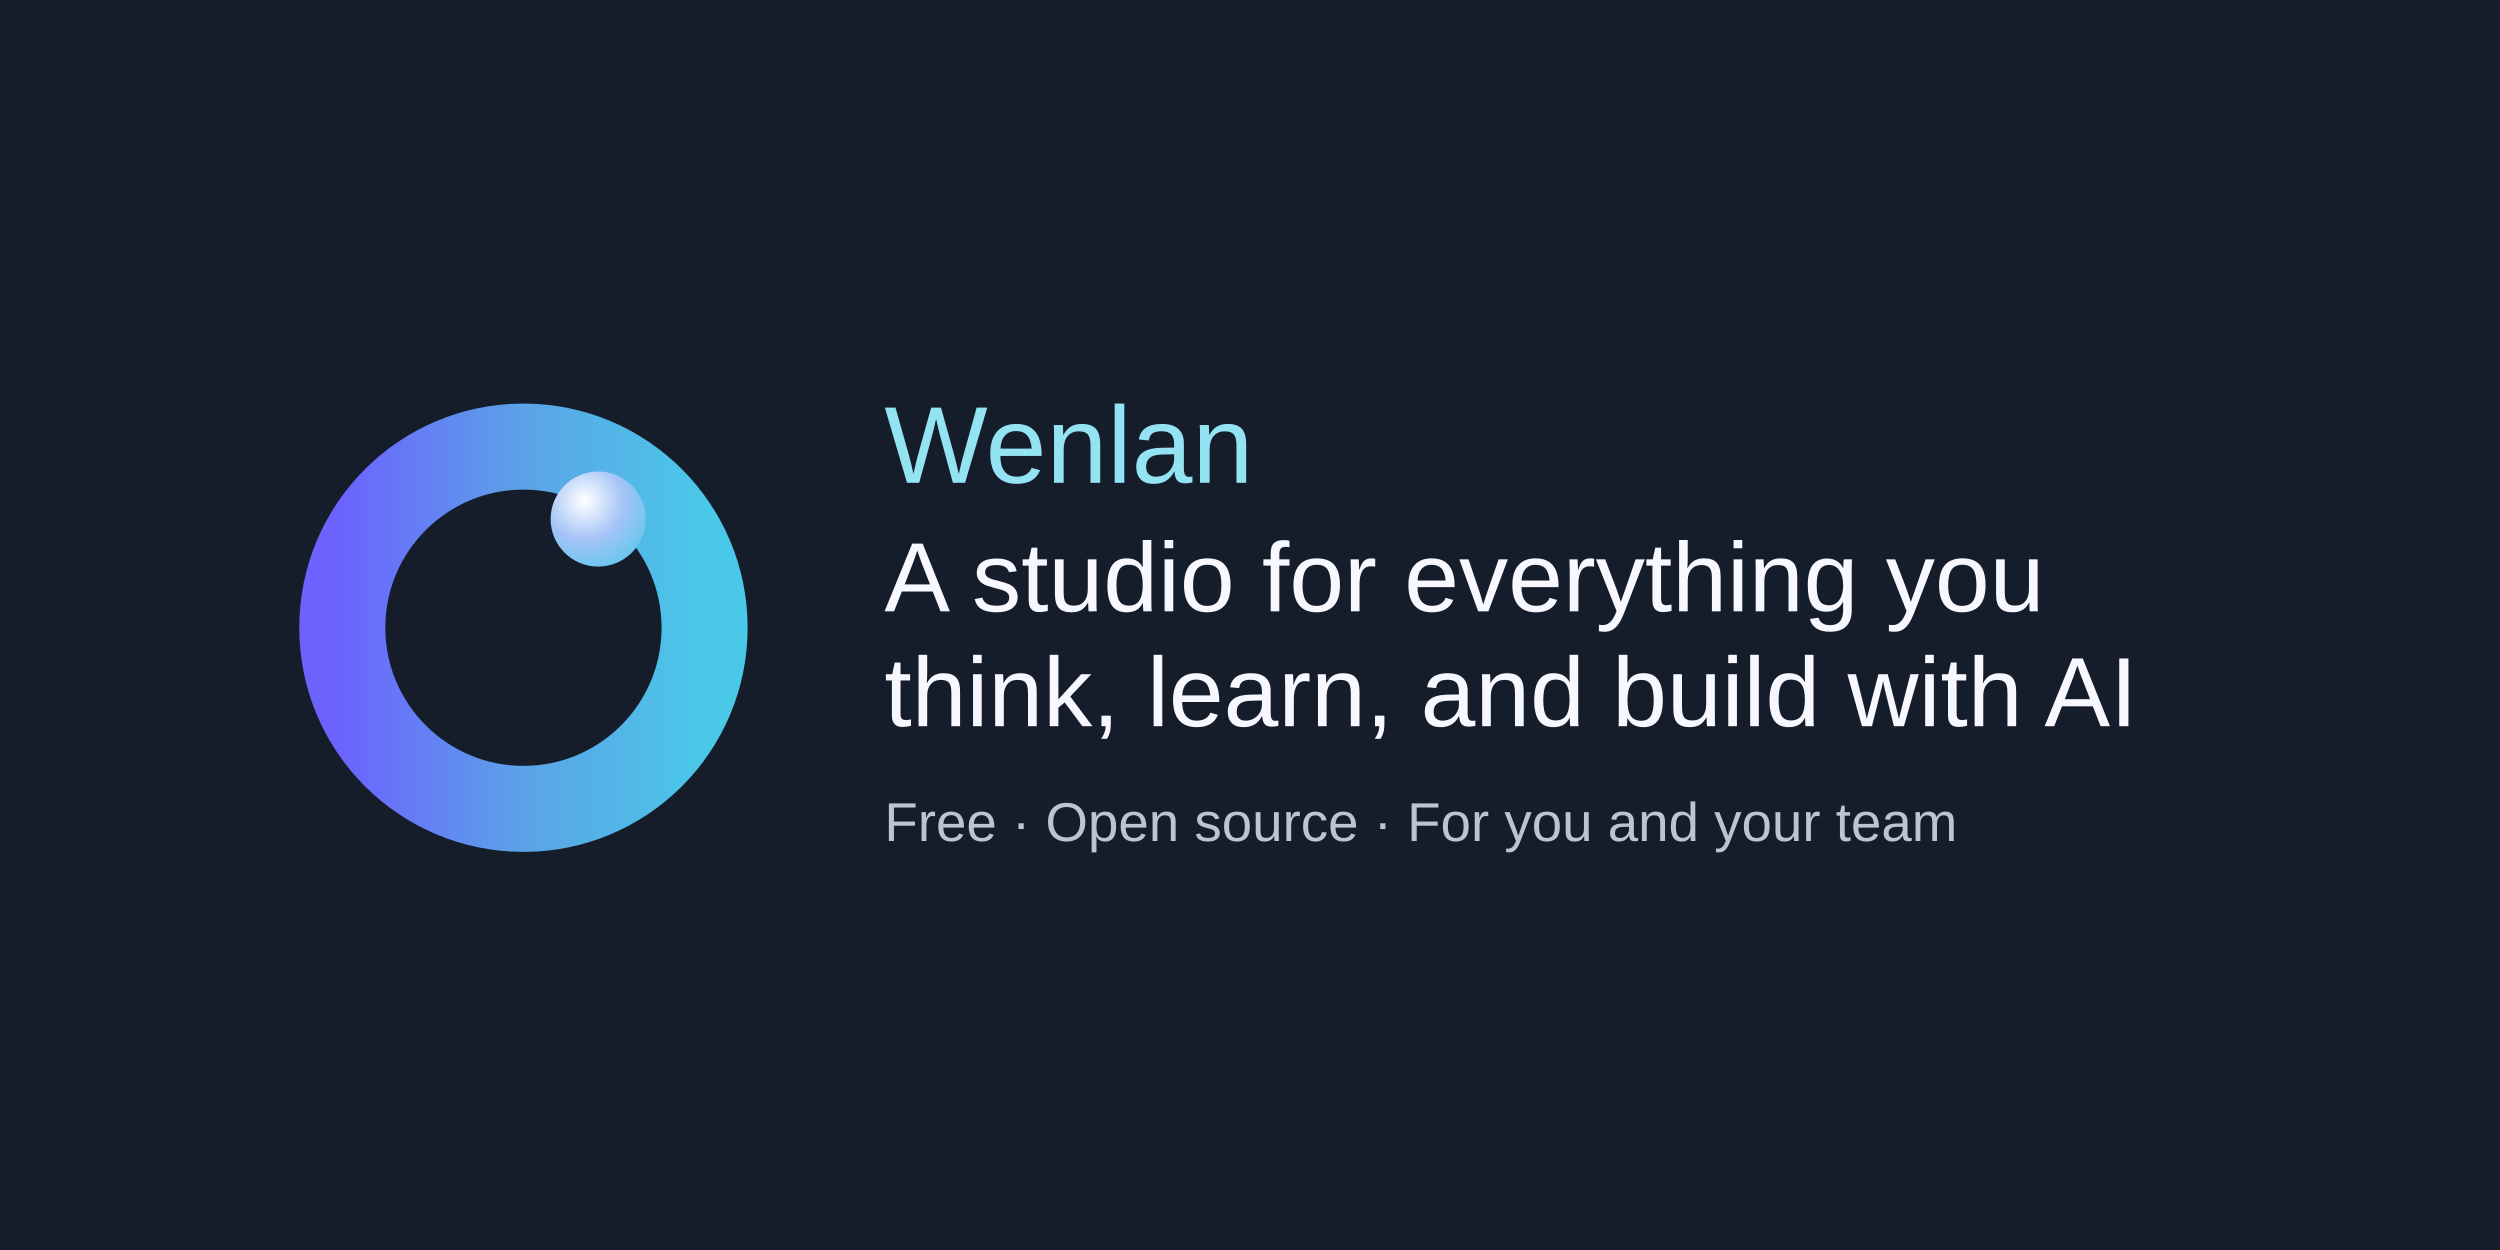
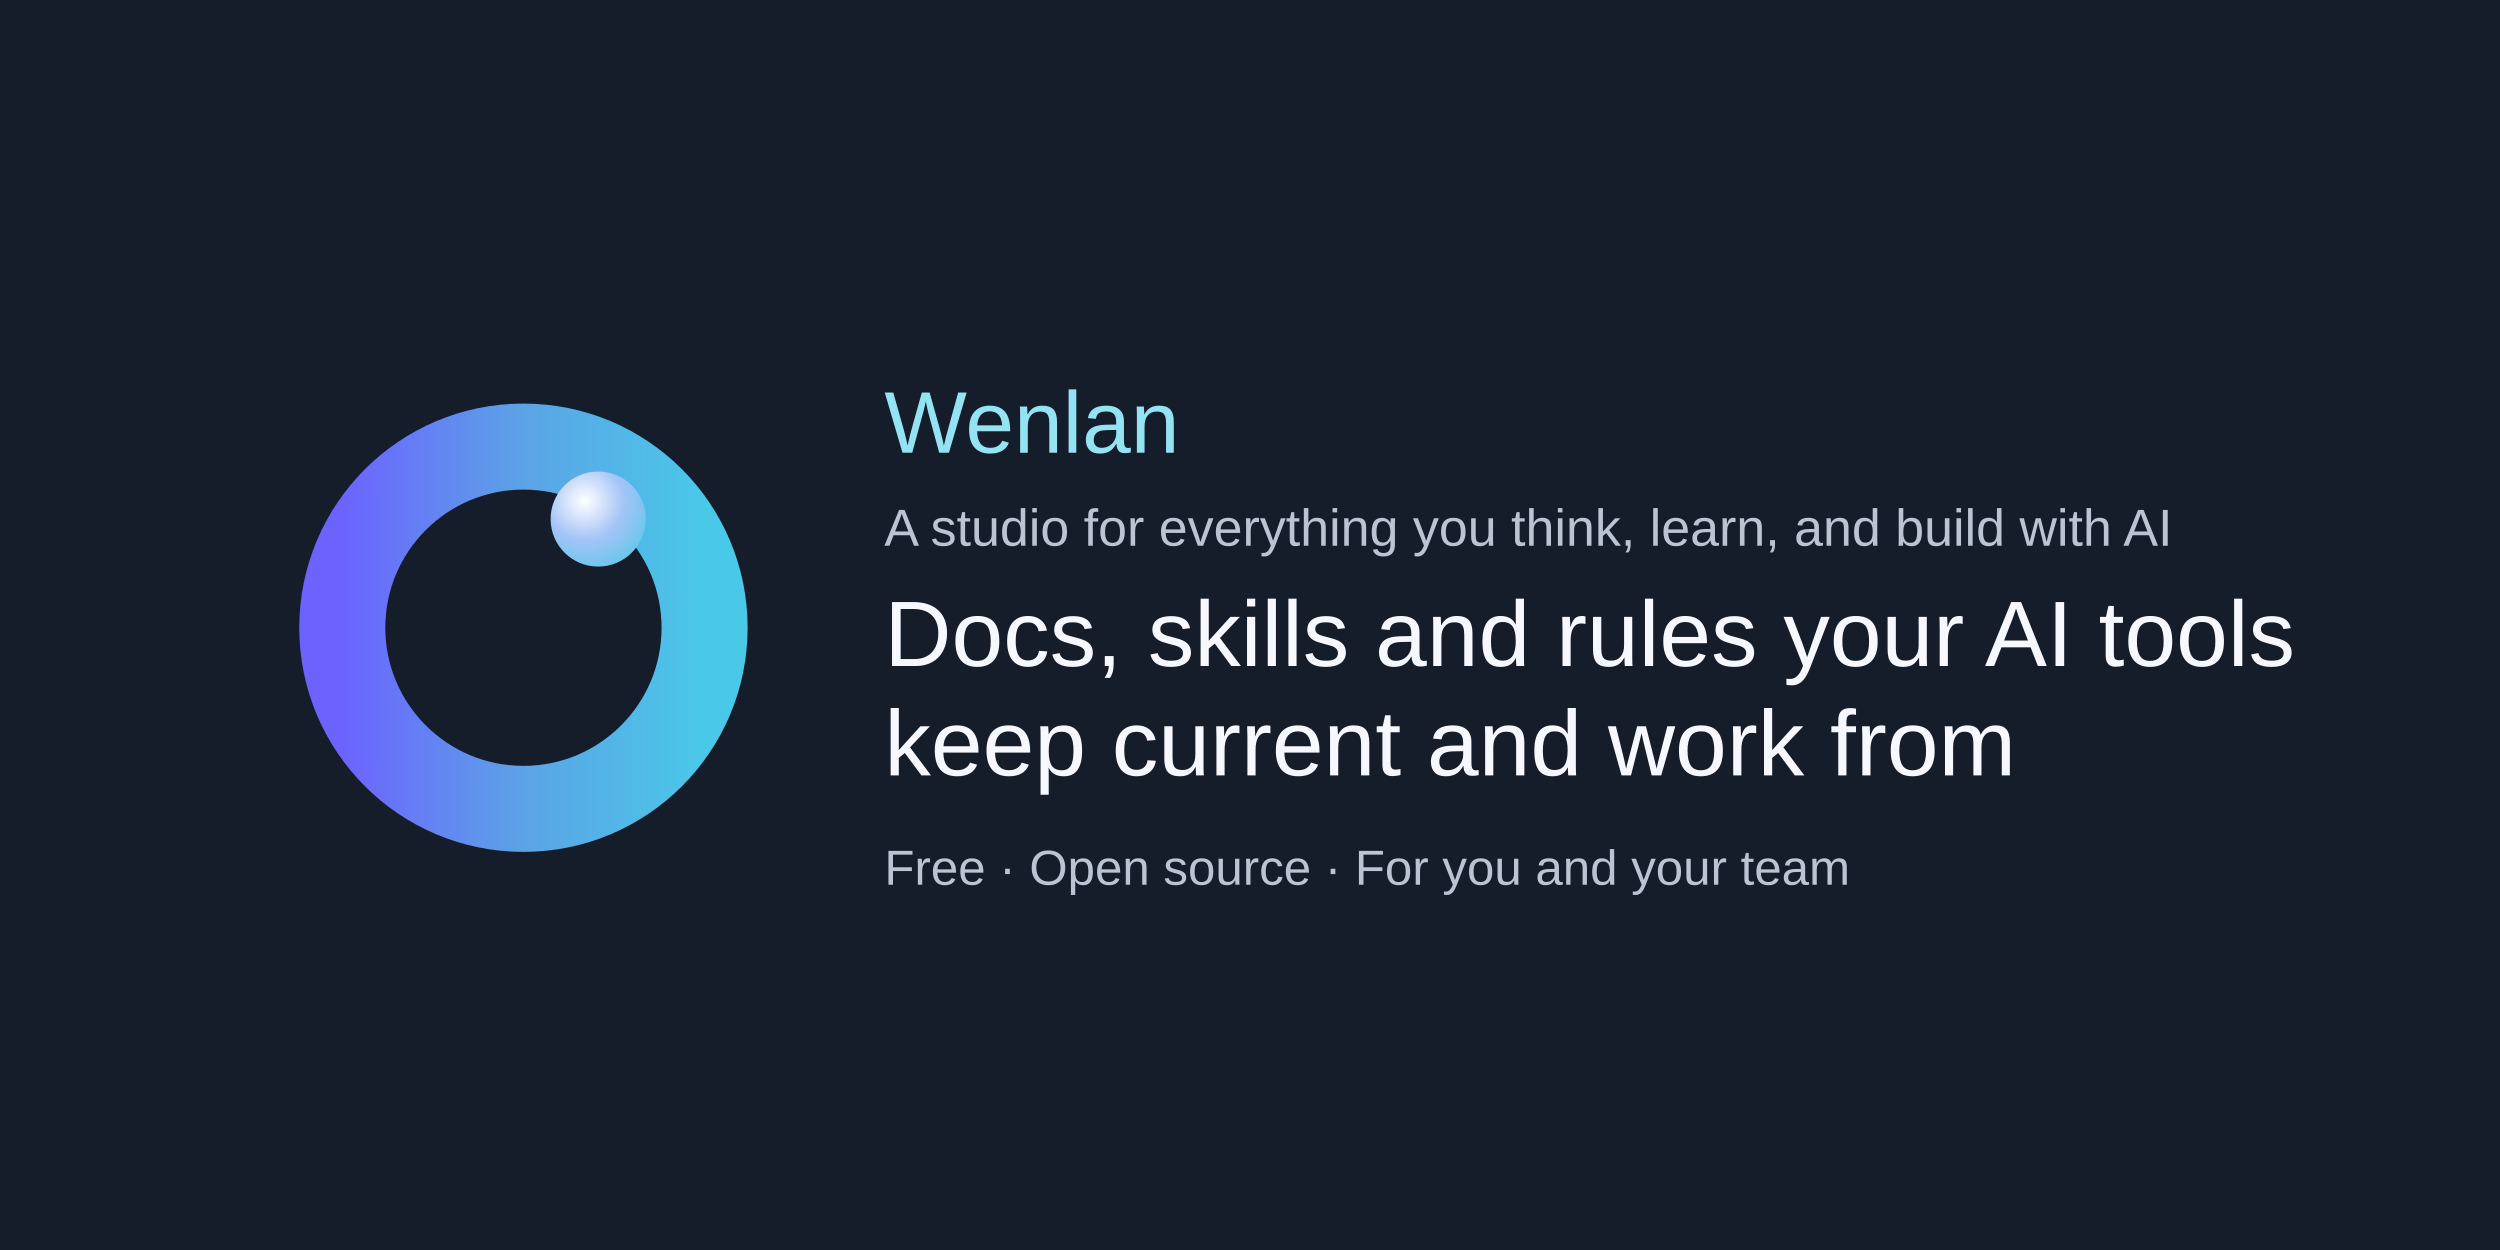
<svg xmlns="http://www.w3.org/2000/svg" width="1280" height="640" viewBox="0 0 1280 640" fill="none" role="img" aria-labelledby="title desc">
  <rect width="1280" height="640" fill="#151D2B" />
  <g transform="translate(-208 138) scale(1.4)">
    <g transform="translate(172 -45)">
      <g transform="translate(62 70) scale(0.4140625)">
        <circle cx="256" cy="256" r="160" fill="none" stroke="url(#banner-en-desktop-ring)" stroke-width="76" />
        <circle cx="322" cy="160" r="42" fill="url(#banner-en-desktop-orb)" />
      </g>
-       <text x="300" y="123" fill="#93E3F2" font-size="40" font-weight="500" text-anchor="start">
+       <text x="300" y="112" fill="#93E3F2" font-size="32" font-weight="500" text-anchor="start">
        <tspan font-family="-apple-system, BlinkMacSystemFont, &quot;SF Pro Display&quot;, &quot;Helvetica Neue&quot;, Arial, sans-serif">Wenlan</tspan>
      </text>
-       <text x="300" y="170" fill="#F7F8FF" font-family="-apple-system, BlinkMacSystemFont, &quot;SF Pro Display&quot;, &quot;Helvetica Neue&quot;, Arial, sans-serif" font-size="36" font-weight="500" text-anchor="start">A studio for everything you</text>
-       <text x="300" y="212" fill="#F7F8FF" font-family="-apple-system, BlinkMacSystemFont, &quot;SF Pro Display&quot;, &quot;Helvetica Neue&quot;, Arial, sans-serif" font-size="36" font-weight="500" text-anchor="start">think, learn, and build with AI</text>
-       <text x="300" y="254" fill="#BAC4D2" font-family="-apple-system, BlinkMacSystemFont, &quot;SF Pro Display&quot;, &quot;Helvetica Neue&quot;, Arial, sans-serif" font-size="20" font-weight="400" text-anchor="start">Free · Open source · For you and your team</text>
+       <text x="300" y="146" fill="#BAC4D2" font-family="-apple-system, BlinkMacSystemFont, &quot;SF Pro Display&quot;, &quot;Helvetica Neue&quot;, Arial, sans-serif" font-size="19" font-weight="400" text-anchor="start">A studio for everything you think, learn, and build with AI</text>
+       <text x="300" y="190" fill="#F7F8FF" font-family="-apple-system, BlinkMacSystemFont, &quot;SF Pro Display&quot;, &quot;Helvetica Neue&quot;, Arial, sans-serif" font-size="34" font-weight="500" text-anchor="start">Docs, skills and rules your AI tools</text>
+       <text x="300" y="230" fill="#F7F8FF" font-family="-apple-system, BlinkMacSystemFont, &quot;SF Pro Display&quot;, &quot;Helvetica Neue&quot;, Arial, sans-serif" font-size="34" font-weight="500" text-anchor="start">keep current and work from</text>
+       <text x="300" y="270" fill="#BAC4D2" font-family="-apple-system, BlinkMacSystemFont, &quot;SF Pro Display&quot;, &quot;Helvetica Neue&quot;, Arial, sans-serif" font-size="18" font-weight="400" text-anchor="start">Free · Open source · For you and your team</text>
    </g>
    <defs>
      <linearGradient id="banner-en-desktop-ring" x1="96" y1="256" x2="416" y2="256" gradientUnits="userSpaceOnUse">
        <stop stop-color="#6C63FF" />
        <stop offset="0.5" stop-color="#5BA3E6" />
        <stop offset="1" stop-color="#4AC8E8" />
      </linearGradient>
      <radialGradient id="banner-en-desktop-orb" cx="0" cy="0" r="1" gradientUnits="userSpaceOnUse" gradientTransform="translate(310 144) rotate(52.125) scale(76.0263)">
        <stop stop-color="#FFFFFF" />
        <stop offset="0.45" stop-color="#A5C4F7" />
        <stop offset="1" stop-color="#4AC8E8" />
      </radialGradient>
    </defs>
  </g>
</svg>
